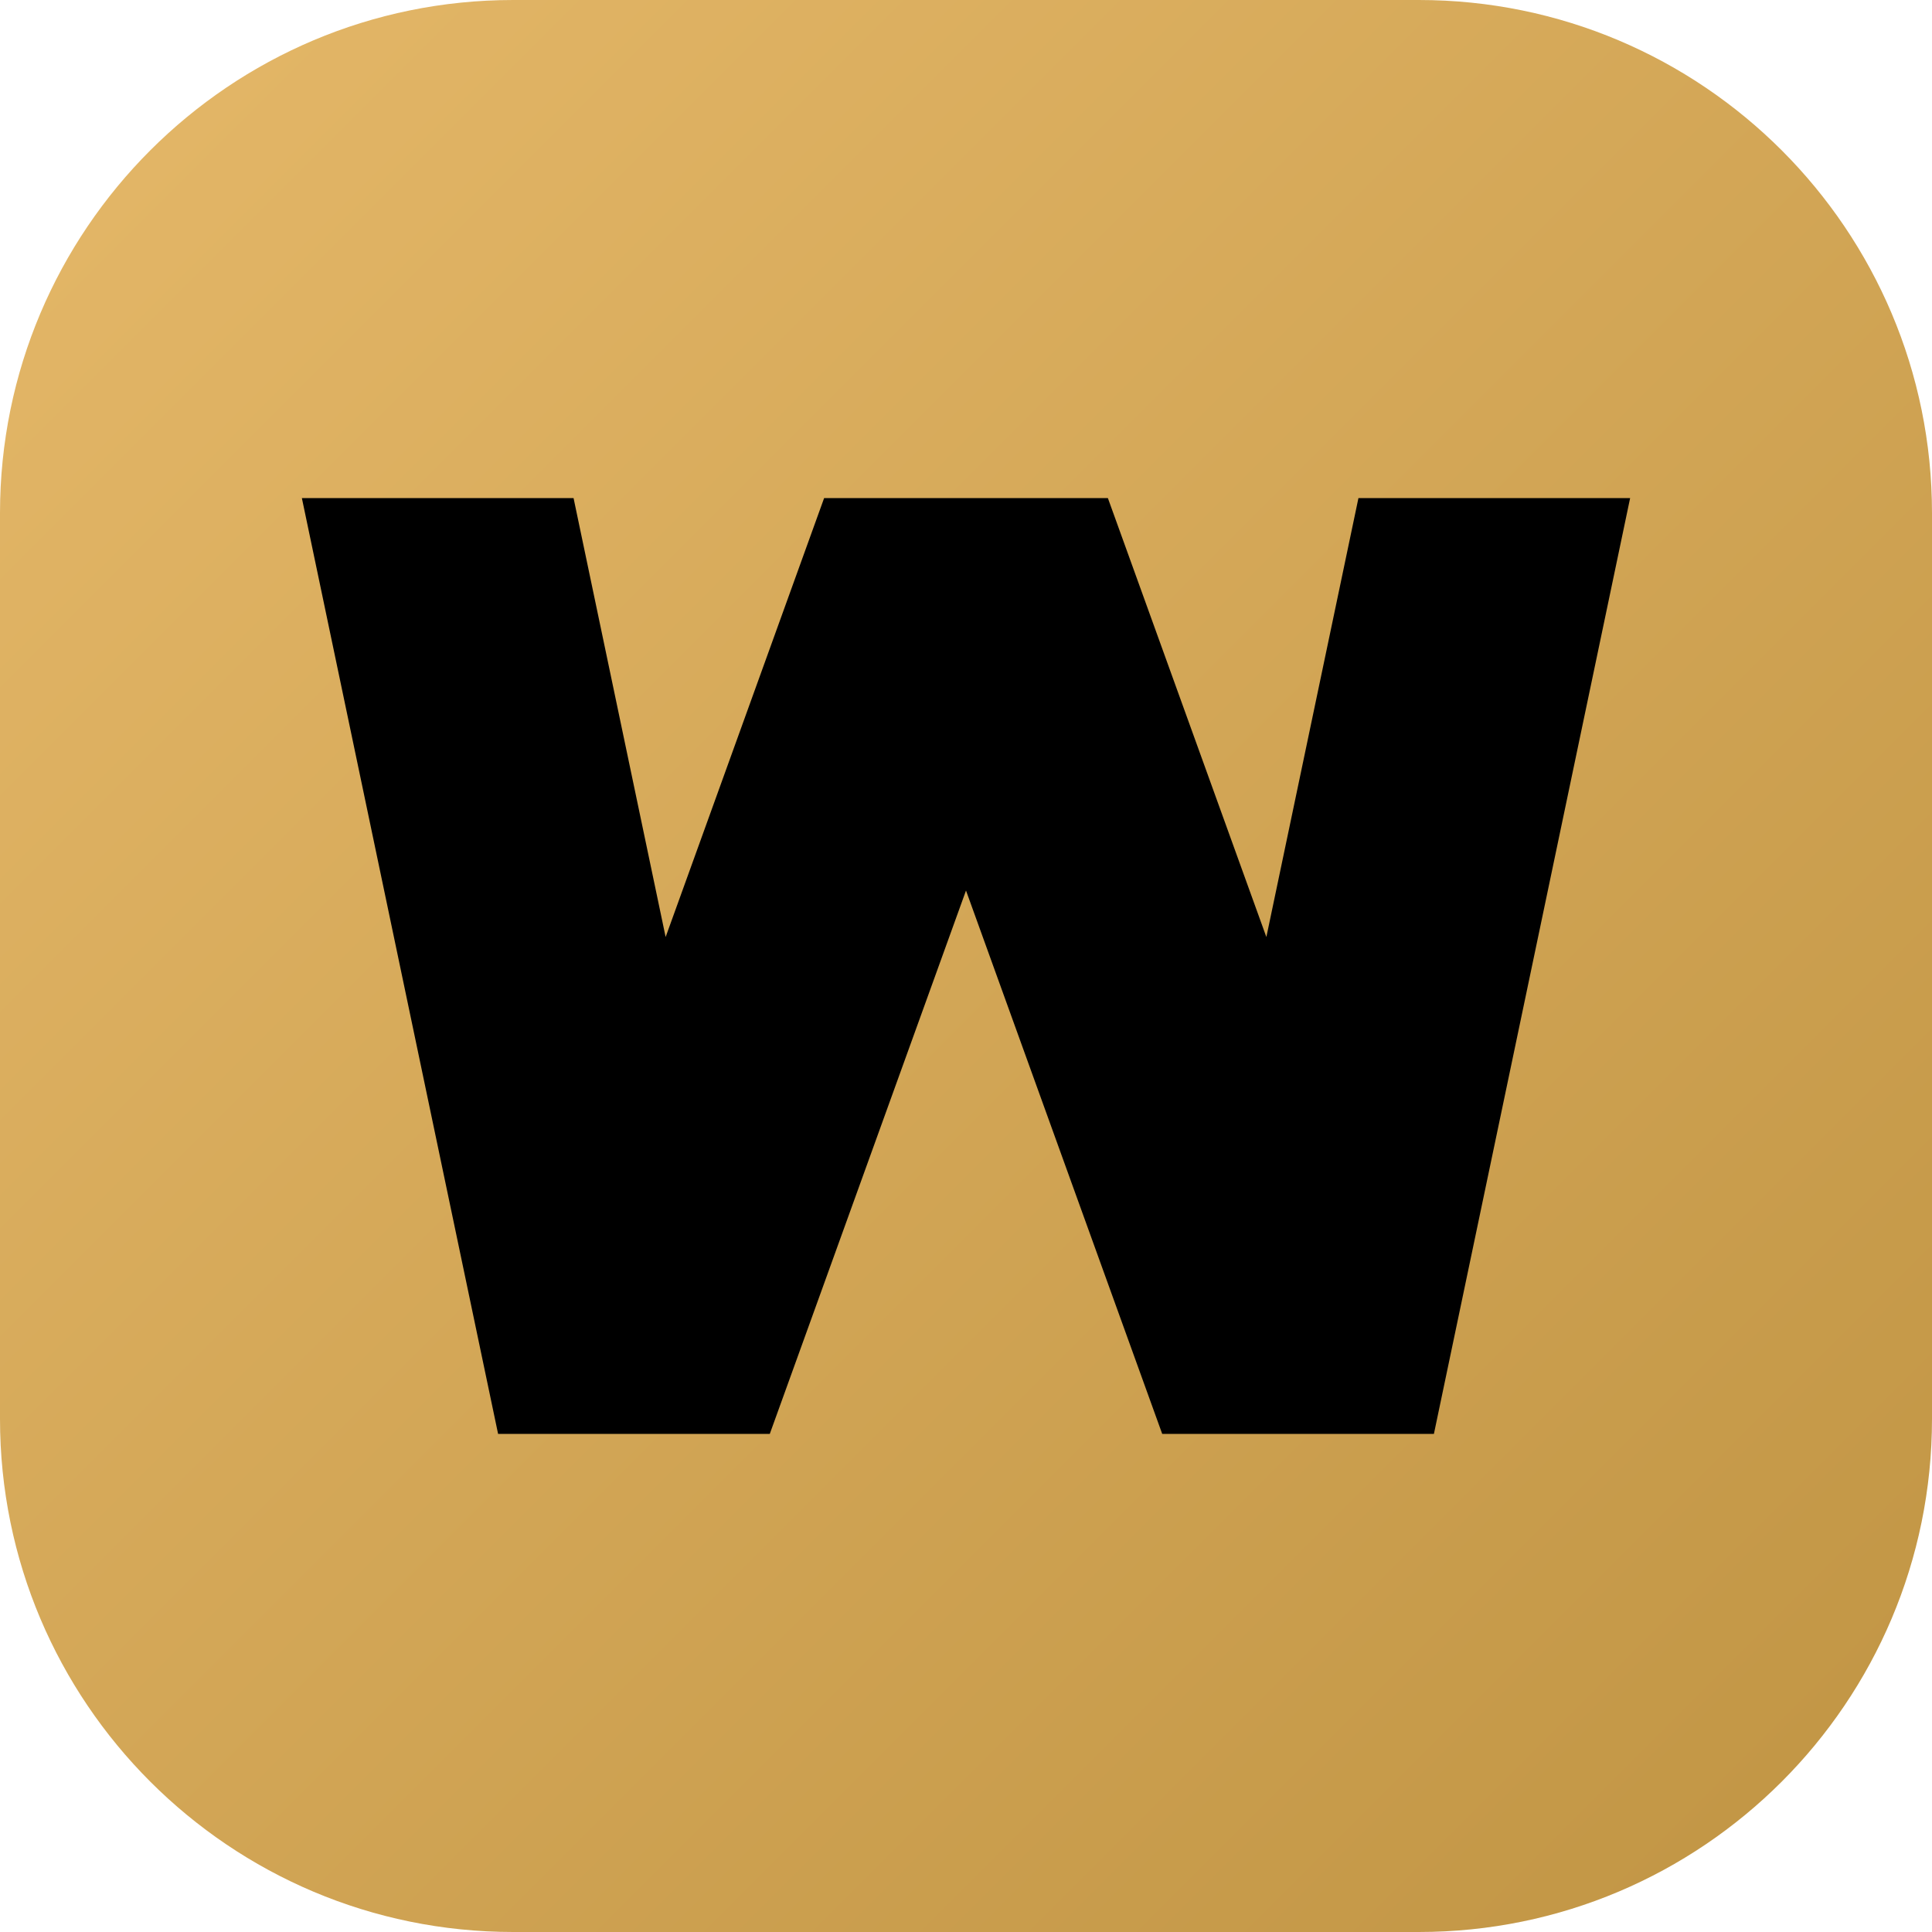
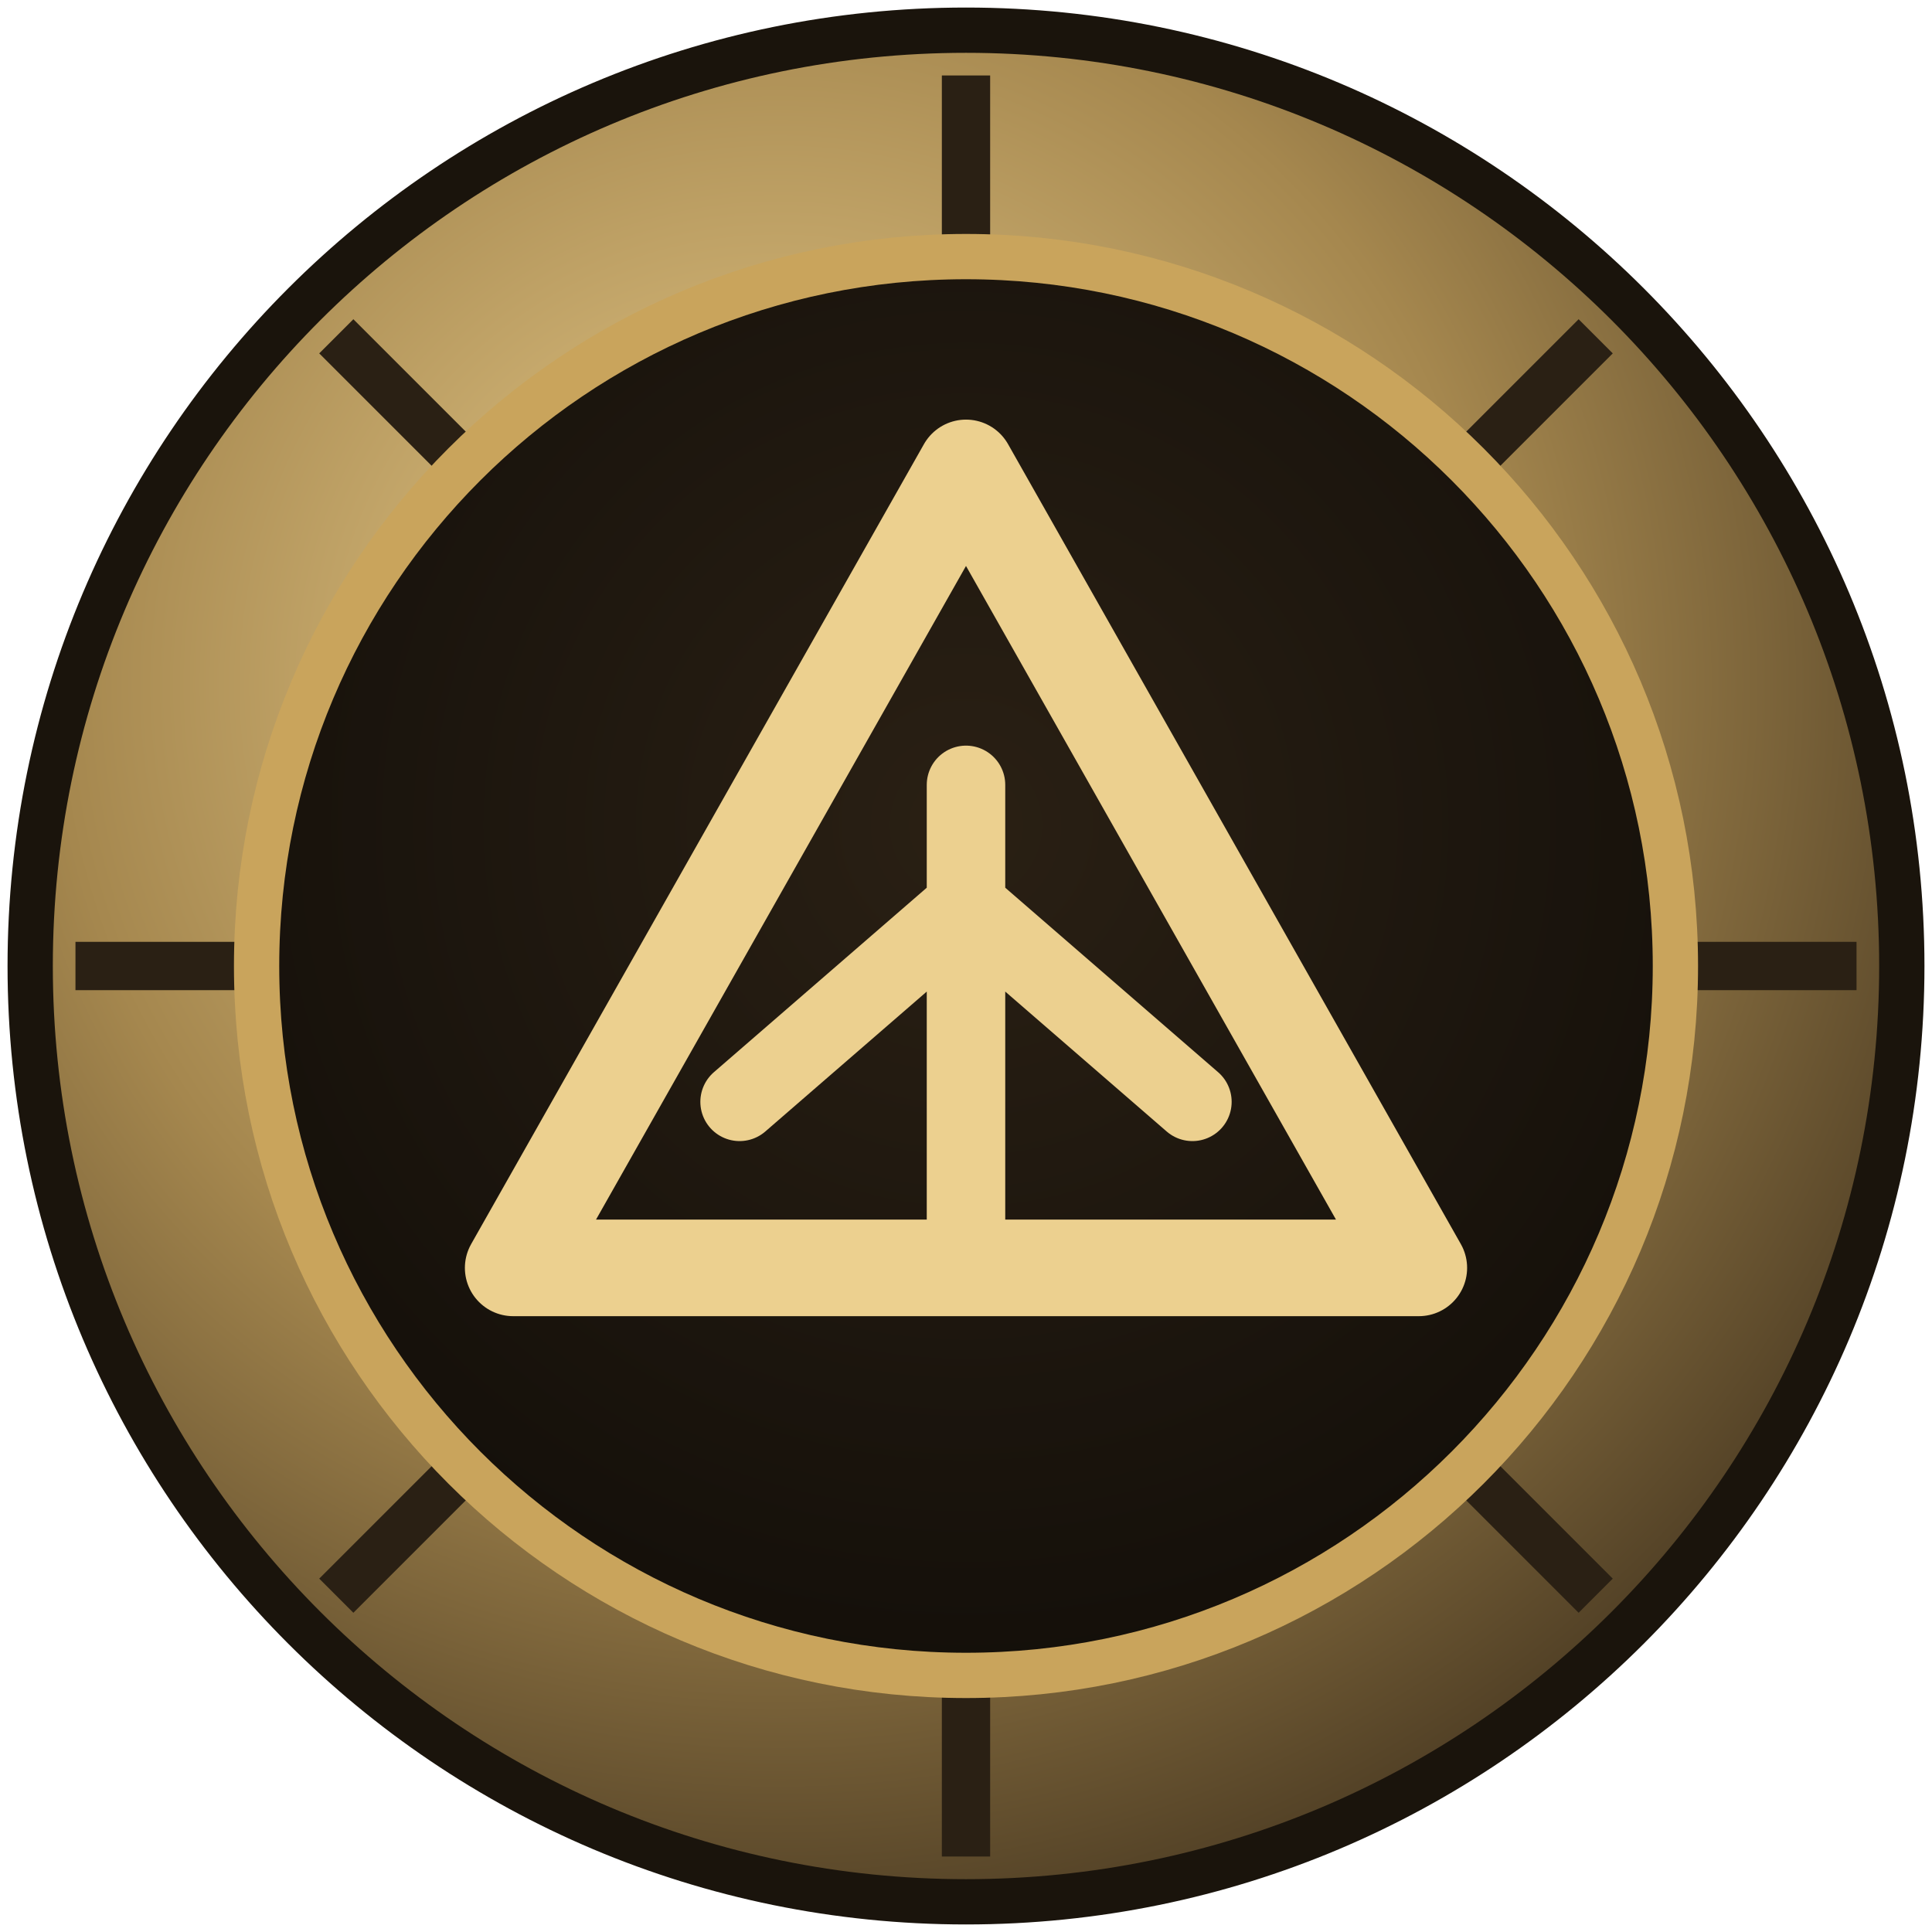
<svg xmlns="http://www.w3.org/2000/svg" viewBox="0 0 64 64" width="64" height="64">
  <defs>
-     <linearGradient id="gold" x1="0" y1="0" x2="1" y2="1">
-       <stop offset="0" stop-color="#e5b869" />
-       <stop offset="1" stop-color="#c09443" />
-     </linearGradient>
+     <radialGradient id="metal" cx="40%" cy="35%" r="70%">
+       <stop offset="0" stop-color="#ecd08f" />
+       <stop offset=".55" stop-color="#a5874e" />
+       <stop offset="1" stop-color="#4a3a22" />
+     </radialGradient>
+     <radialGradient id="well" cx="50%" cy="40%" r="65%">
+       <stop offset="0" stop-color="#2a2014" />
+       <stop offset="1" stop-color="#120e09" />
+     </radialGradient>
  </defs>
-   <rect width="64" height="64" rx="17" fill="url(#gold)" />
-   <path fill="#000" d="M10 16.5h9l3.05 14.54 5.25-14.54h9.4l5.25 14.54L45 16.5h9l-6.5 31h-9L32 29.5l-6.5 18h-9z" />
+   <circle cx="32" cy="32" r="31" fill="url(#metal)" stroke="#1a140c" stroke-width="1.5" />
+   <g stroke="#2a2014" stroke-width="1.6">
+     <line x1="32" y1="2.5" x2="32" y2="8" transform="rotate(0 32 32)" />
+     <line x1="32" y1="2.5" x2="32" y2="8" transform="rotate(45 32 32)" />
+     <line x1="32" y1="2.5" x2="32" y2="8" transform="rotate(90 32 32)" />
+     <line x1="32" y1="2.5" x2="32" y2="8" transform="rotate(135 32 32)" />
+     <line x1="32" y1="2.5" x2="32" y2="8" transform="rotate(180 32 32)" />
+     <line x1="32" y1="2.5" x2="32" y2="8" transform="rotate(225 32 32)" />
+     <line x1="32" y1="2.5" x2="32" y2="8" transform="rotate(270 32 32)" />
+     <line x1="32" y1="2.5" x2="32" y2="8" transform="rotate(315 32 32)" />
+   </g>
+   <circle cx="32" cy="32" r="23.5" fill="url(#well)" stroke="#c9a45c" stroke-width="1.5" />
+   <g stroke="#ecd08f" stroke-width="3.2" fill="none" stroke-linejoin="round" stroke-linecap="round">
+     <path d="M32 15.5 L47 42 L17 42 Z" />
+     <path d="M32 26 V42 M24.5 36.5 L32 30 L39.5 36.5" stroke-width="2.6" />
+   </g>
</svg>
